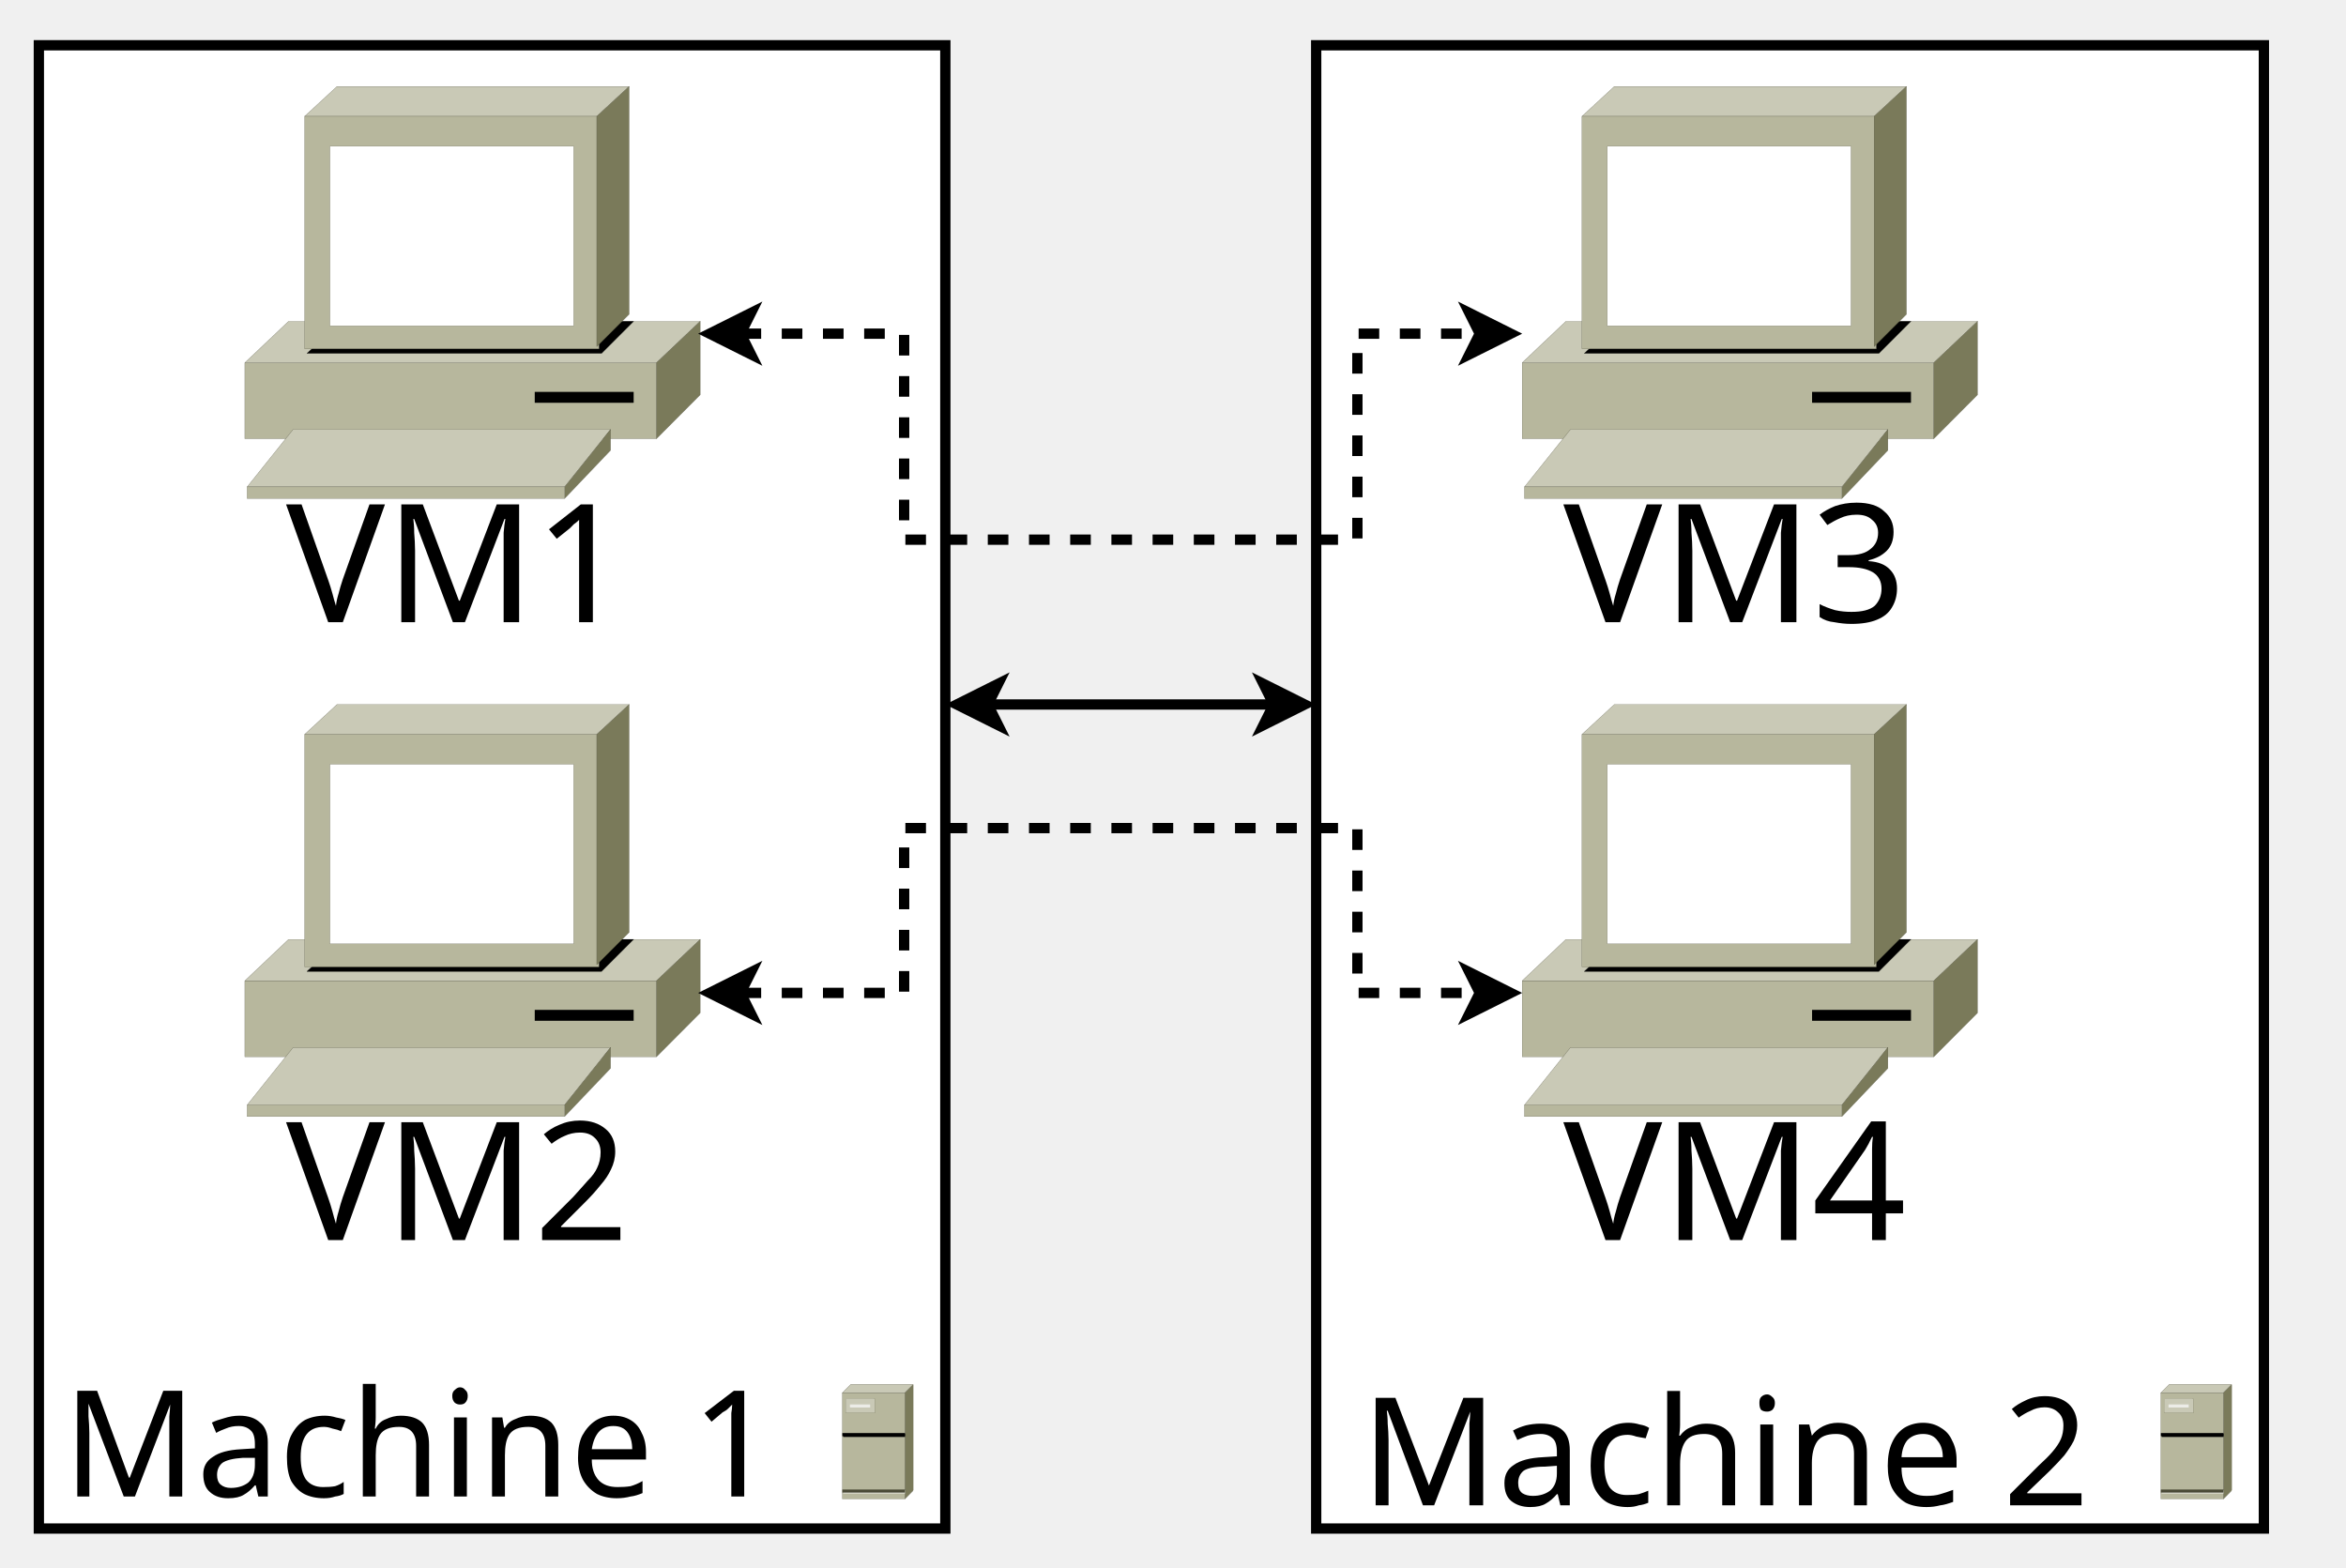
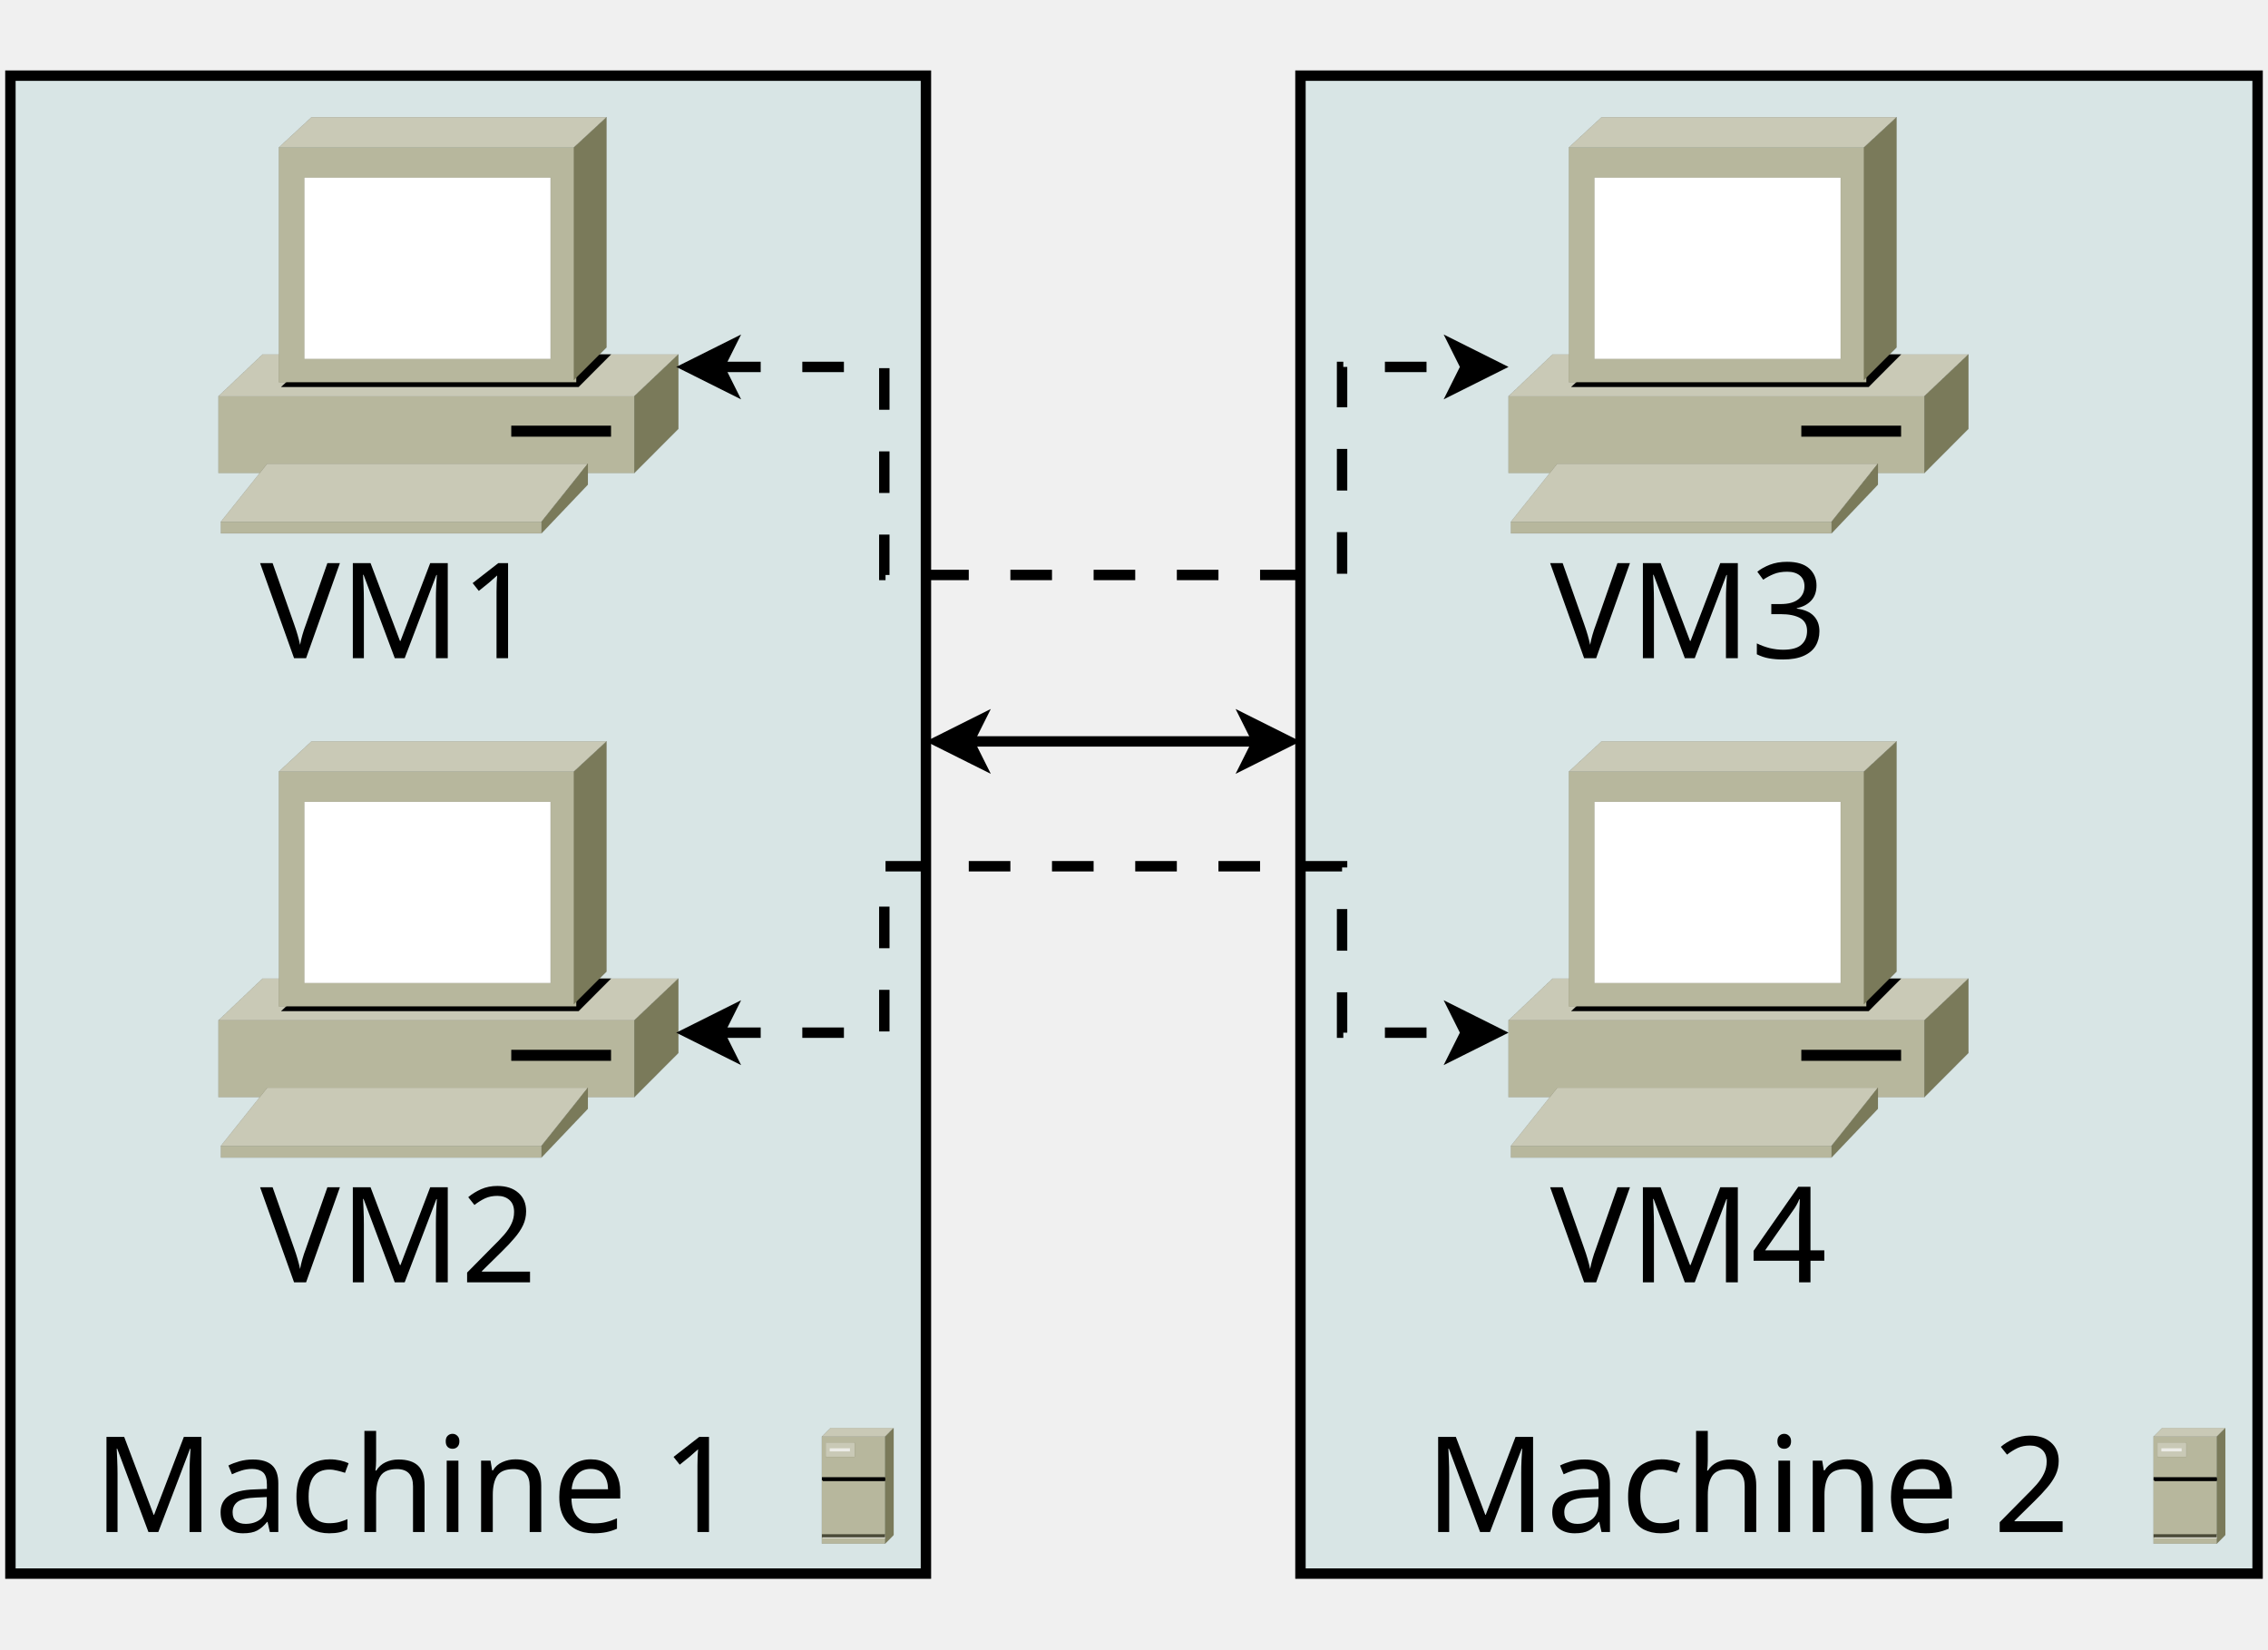
- <svg xmlns="http://www.w3.org/2000/svg" width="10.850cm" height="7.250cm" viewBox="31.775 19.775 42.625 27.025" version="1.1" id="svg300">
-   <defs id="defs304" />
-   <rect x="55.689" y="19.869" width="17.219" height="26.951" id="rect2" style="fill:#ffffff;stroke:none;stroke-width:0" />
-   <rect x="55.689" y="19.869" width="17.219" height="26.951" id="rect4" style="fill:none;stroke:#000000;stroke-width:0.187" />
-   <rect x="32.481" y="19.869" width="16.47" height="26.951" id="rect6" style="fill:#ffffff;stroke:none;stroke-width:0" />
-   <rect x="32.481" y="19.869" width="16.47" height="26.951" id="rect8" style="fill:none;stroke:#000000;stroke-width:0.187" />
-   <path d="m 36.224,25.637 h 7.479 v 1.381 h -7.479 v -1.381" id="path10" style="fill:#b7b79d;stroke:none;stroke-width:0.004" />
-   <path d="m 36.224,25.637 h 7.479 v 1.381 h -7.479 v -1.381" id="path12" style="fill:none;stroke:#494936;stroke-width:0.004" />
-   <path d="m 36.224,25.637 0.794,-0.752 h 7.479 l -0.794,0.752 h -7.479" id="path14" style="fill:#c9c9b6;stroke:none;stroke-width:0.004" />
-   <path d="m 36.224,25.637 0.794,-0.752 h 7.479 l -0.794,0.752 h -7.479" id="path16" style="fill:none;stroke:#494936;stroke-width:0.004" />
-   <path d="M 43.288,26.266 H 41.491" id="path18" style="fill:none;stroke:#000000;stroke-width:0.198" />
-   <path d="m 43.703,27.018 0.794,-0.797 v -1.336 l -0.794,0.752 v 1.381" id="path20" style="fill:#7a7a5a;stroke:none;stroke-width:0.004" />
-   <path d="m 43.703,27.018 0.794,-0.797 v -1.336 l -0.794,0.752 v 1.381" id="path22" style="fill:none;stroke:#494936;stroke-width:0.004" />
-   <path d="m 36.265,27.894 0.835,-1.044 h 5.768 l -0.835,1.044 h -5.768" id="path24" style="fill:#c9c9b6;stroke:none;stroke-width:0.004" />
-   <path d="m 36.265,27.894 0.835,-1.044 h 5.768 l -0.835,1.044 h -5.768" id="path26" style="fill:none;stroke:#494936;stroke-width:0.004" />
-   <path d="m 42.034,28.104 0.835,-0.876 V 26.85 l -0.835,1.044 v 0.21" id="path28" style="fill:#7a7a5a;stroke:none;stroke-width:0.004" />
-   <path d="m 42.034,28.104 0.835,-0.876 V 26.85 l -0.835,1.044 v 0.21" id="path30" style="fill:none;stroke:#494936;stroke-width:0.004" />
-   <path d="m 36.265,27.894 h 5.768 v 0.21 H 36.265 V 27.894" id="path32" style="fill:#b7b79d;stroke:none;stroke-width:0.004" />
-   <path d="m 36.265,27.894 h 5.768 v 0.21 H 36.265 V 27.894" id="path34" style="fill:none;stroke:#494936;stroke-width:0.004" />
-   <path d="m 37.351,25.468 0.629,-0.584 h 5.308 l -0.584,0.584 h -5.353" id="path36" style="fill:#000000;stroke:none;stroke-width:0.004" />
-   <path d="m 37.351,25.468 0.629,-0.584 h 5.308 l -0.584,0.584 h -5.353" id="path38" style="fill:none;stroke:#000000;stroke-width:0.004" />
-   <path d="m 37.31,21.16 0.588,-0.543 h 5.308 l -0.588,0.543 h -5.308" id="path40" style="fill:#c9c9b6;stroke:none;stroke-width:0.004" />
-   <path d="m 37.31,21.16 0.588,-0.543 h 5.308 l -0.588,0.543 h -5.308" id="path42" style="fill:none;stroke:#494936;stroke-width:0.004" />
-   <path d="m 37.31,21.16 h 5.349 v 4.226 h -5.349 v -4.226" id="path44" style="fill:#b7b79d;stroke:none;stroke-width:0.004" />
-   <path d="m 37.31,21.16 h 5.349 v 4.222 h -5.349 v -4.222" id="path46" style="fill:none;stroke:#494936;stroke-width:0.004" />
-   <path d="m 37.77,21.703 h 4.428 v 3.264 H 37.77 v -3.264" id="path48" style="fill:#ffffff;stroke:none;stroke-width:0.004" />
-   <path d="m 37.77,21.703 h 4.428 v 3.264 H 37.77 v -3.264" id="path50" style="fill:none;stroke:#494936;stroke-width:0.004" />
-   <path d="m 42.618,25.345 0.588,-0.588 v -4.14 l -0.588,0.543 v 4.185" id="path52" style="fill:#7a7a5a;stroke:none;stroke-width:0.004" />
-   <path d="m 42.618,25.345 0.588,-0.588 v -4.14 l -0.588,0.543 v 4.185" id="path54" style="fill:none;stroke:#494936;stroke-width:0.004" />
-   <text x="36.973" y="30.35" font-size="0.80" font-style="normal" font-weight="400" id="text56" style="font-style:normal;font-weight:400;font-size:2.995px;font-family:sans;text-anchor:start;fill:#000000;stroke-width:3.743">VM1</text>
-   <path d="m 36.224,36.867 h 7.479 v 1.381 h -7.479 v -1.381" id="path58" style="fill:#b7b79d;stroke:none;stroke-width:0.004" />
-   <path d="m 36.224,36.867 h 7.479 v 1.381 h -7.479 v -1.381" id="path60" style="fill:none;stroke:#494936;stroke-width:0.004" />
-   <path d="m 36.224,36.867 0.794,-0.752 h 7.479 l -0.794,0.752 h -7.479" id="path62" style="fill:#c9c9b6;stroke:none;stroke-width:0.004" />
-   <path d="m 36.224,36.867 0.794,-0.752 h 7.479 l -0.794,0.752 h -7.479" id="path64" style="fill:none;stroke:#494936;stroke-width:0.004" />
-   <path d="M 43.288,37.495 H 41.491" id="path66" style="fill:none;stroke:#000000;stroke-width:0.198" />
-   <path d="m 43.703,38.248 0.794,-0.797 v -1.336 l -0.794,0.752 v 1.381" id="path68" style="fill:#7a7a5a;stroke:none;stroke-width:0.004" />
-   <path d="m 43.703,38.248 0.794,-0.797 v -1.336 l -0.794,0.752 v 1.381" id="path70" style="fill:none;stroke:#494936;stroke-width:0.004" />
-   <path d="m 36.265,39.124 0.835,-1.044 h 5.768 l -0.835,1.044 h -5.768" id="path72" style="fill:#c9c9b6;stroke:none;stroke-width:0.004" />
-   <path d="m 36.265,39.124 0.835,-1.044 h 5.768 l -0.835,1.044 h -5.768" id="path74" style="fill:none;stroke:#494936;stroke-width:0.004" />
-   <path d="m 42.034,39.333 0.835,-0.876 v -0.378 l -0.835,1.044 v 0.21" id="path76" style="fill:#7a7a5a;stroke:none;stroke-width:0.004" />
-   <path d="m 42.034,39.333 0.835,-0.876 v -0.378 l -0.835,1.044 v 0.21" id="path78" style="fill:none;stroke:#494936;stroke-width:0.004" />
-   <path d="m 36.265,39.124 h 5.768 v 0.21 h -5.768 v -0.21" id="path80" style="fill:#b7b79d;stroke:none;stroke-width:0.004" />
-   <path d="m 36.265,39.124 h 5.768 v 0.21 h -5.768 v -0.21" id="path82" style="fill:none;stroke:#494936;stroke-width:0.004" />
-   <path d="m 37.351,36.698 0.629,-0.584 h 5.308 l -0.584,0.584 h -5.353" id="path84" style="fill:#000000;stroke:none;stroke-width:0.004" />
-   <path d="m 37.351,36.698 0.629,-0.584 h 5.308 l -0.584,0.584 h -5.353" id="path86" style="fill:none;stroke:#000000;stroke-width:0.004" />
-   <path d="m 37.31,32.39 0.588,-0.543 h 5.308 l -0.588,0.543 h -5.308" id="path88" style="fill:#c9c9b6;stroke:none;stroke-width:0.004" />
-   <path d="m 37.31,32.39 0.588,-0.543 h 5.308 l -0.588,0.543 h -5.308" id="path90" style="fill:none;stroke:#494936;stroke-width:0.004" />
-   <path d="m 37.31,32.39 h 5.349 v 4.226 h -5.349 v -4.226" id="path92" style="fill:#b7b79d;stroke:none;stroke-width:0.004" />
-   <path d="m 37.31,32.39 h 5.349 v 4.222 h -5.349 v -4.222" id="path94" style="fill:none;stroke:#494936;stroke-width:0.004" />
-   <path d="m 37.77,32.932 h 4.428 v 3.264 H 37.77 v -3.264" id="path96" style="fill:#ffffff;stroke:none;stroke-width:0.004" />
-   <path d="m 37.77,32.932 h 4.428 v 3.264 H 37.77 v -3.264" id="path98" style="fill:none;stroke:#494936;stroke-width:0.004" />
-   <path d="m 42.618,36.575 0.588,-0.588 v -4.14 l -0.588,0.543 v 4.185" id="path100" style="fill:#7a7a5a;stroke:none;stroke-width:0.004" />
-   <path d="m 42.618,36.575 0.588,-0.588 v -4.14 l -0.588,0.543 v 4.185" id="path102" style="fill:none;stroke:#494936;stroke-width:0.004" />
-   <text x="36.973" y="41.579" font-size="0.80" font-style="normal" font-weight="400" id="text104" style="font-style:normal;font-weight:400;font-size:2.995px;font-family:sans;text-anchor:start;fill:#000000;stroke-width:3.743">VM2</text>
-   <path d="m 59.432,25.637 h 7.479 v 1.381 h -7.479 v -1.381" id="path106" style="fill:#b7b79d;stroke:none;stroke-width:0.004" />
-   <path d="m 59.432,25.637 h 7.479 v 1.381 h -7.479 v -1.381" id="path108" style="fill:none;stroke:#494936;stroke-width:0.004" />
-   <path d="m 59.432,25.637 0.794,-0.752 h 7.479 l -0.794,0.752 h -7.479" id="path110" style="fill:#c9c9b6;stroke:none;stroke-width:0.004" />
-   <path d="m 59.432,25.637 0.794,-0.752 h 7.479 l -0.794,0.752 h -7.479" id="path112" style="fill:none;stroke:#494936;stroke-width:0.004" />
-   <path d="M 66.496,26.266 H 64.699" id="path114" style="fill:none;stroke:#000000;stroke-width:0.198" />
-   <path d="m 66.911,27.018 0.794,-0.797 v -1.336 l -0.794,0.752 v 1.381" id="path116" style="fill:#7a7a5a;stroke:none;stroke-width:0.004" />
-   <path d="m 66.911,27.018 0.794,-0.797 v -1.336 l -0.794,0.752 v 1.381" id="path118" style="fill:none;stroke:#494936;stroke-width:0.004" />
-   <path d="m 59.473,27.894 0.835,-1.044 h 5.768 l -0.835,1.044 h -5.768" id="path120" style="fill:#c9c9b6;stroke:none;stroke-width:0.004" />
-   <path d="m 59.473,27.894 0.835,-1.044 h 5.768 l -0.835,1.044 h -5.768" id="path122" style="fill:none;stroke:#494936;stroke-width:0.004" />
-   <path d="m 65.242,28.104 0.835,-0.876 V 26.85 l -0.835,1.044 v 0.21" id="path124" style="fill:#7a7a5a;stroke:none;stroke-width:0.004" />
-   <path d="m 65.242,28.104 0.835,-0.876 V 26.85 l -0.835,1.044 v 0.21" id="path126" style="fill:none;stroke:#494936;stroke-width:0.004" />
-   <path d="m 59.473,27.894 h 5.768 v 0.21 H 59.473 V 27.894" id="path128" style="fill:#b7b79d;stroke:none;stroke-width:0.004" />
-   <path d="m 59.473,27.894 h 5.768 v 0.21 H 59.473 V 27.894" id="path130" style="fill:none;stroke:#494936;stroke-width:0.004" />
-   <path d="m 60.559,25.468 0.629,-0.584 h 5.308 l -0.584,0.584 h -5.353" id="path132" style="fill:#000000;stroke:none;stroke-width:0.004" />
-   <path d="m 60.559,25.468 0.629,-0.584 h 5.308 l -0.584,0.584 h -5.353" id="path134" style="fill:none;stroke:#000000;stroke-width:0.004" />
-   <path d="m 60.518,21.16 0.588,-0.543 h 5.308 l -0.588,0.543 h -5.308" id="path136" style="fill:#c9c9b6;stroke:none;stroke-width:0.004" />
-   <path d="m 60.518,21.16 0.588,-0.543 h 5.308 l -0.588,0.543 h -5.308" id="path138" style="fill:none;stroke:#494936;stroke-width:0.004" />
-   <path d="m 60.518,21.16 h 5.349 v 4.226 h -5.349 v -4.226" id="path140" style="fill:#b7b79d;stroke:none;stroke-width:0.004" />
-   <path d="m 60.518,21.16 h 5.349 v 4.222 h -5.349 v -4.222" id="path142" style="fill:none;stroke:#494936;stroke-width:0.004" />
-   <path d="m 60.978,21.703 h 4.428 v 3.264 h -4.428 v -3.264" id="path144" style="fill:#ffffff;stroke:none;stroke-width:0.004" />
-   <path d="m 60.978,21.703 h 4.428 v 3.264 h -4.428 v -3.264" id="path146" style="fill:none;stroke:#494936;stroke-width:0.004" />
-   <path d="m 65.826,25.345 0.588,-0.588 v -4.14 l -0.588,0.543 v 4.185" id="path148" style="fill:#7a7a5a;stroke:none;stroke-width:0.004" />
-   <path d="m 65.826,25.345 0.588,-0.588 v -4.14 l -0.588,0.543 v 4.185" id="path150" style="fill:none;stroke:#494936;stroke-width:0.004" />
-   <text x="60.181" y="30.35" font-size="0.80" font-style="normal" font-weight="400" id="text152" style="font-style:normal;font-weight:400;font-size:2.995px;font-family:sans;text-anchor:start;fill:#000000;stroke-width:3.743">VM3</text>
-   <path d="m 59.432,36.867 h 7.479 v 1.381 h -7.479 v -1.381" id="path154" style="fill:#b7b79d;stroke:none;stroke-width:0.004" />
-   <path d="m 59.432,36.867 h 7.479 v 1.381 h -7.479 v -1.381" id="path156" style="fill:none;stroke:#494936;stroke-width:0.004" />
-   <path d="m 59.432,36.867 0.794,-0.752 h 7.479 l -0.794,0.752 h -7.479" id="path158" style="fill:#c9c9b6;stroke:none;stroke-width:0.004" />
-   <path d="m 59.432,36.867 0.794,-0.752 h 7.479 l -0.794,0.752 h -7.479" id="path160" style="fill:none;stroke:#494936;stroke-width:0.004" />
-   <path d="M 66.496,37.495 H 64.699" id="path162" style="fill:none;stroke:#000000;stroke-width:0.198" />
-   <path d="m 66.911,38.248 0.794,-0.797 v -1.336 l -0.794,0.752 v 1.381" id="path164" style="fill:#7a7a5a;stroke:none;stroke-width:0.004" />
-   <path d="m 66.911,38.248 0.794,-0.797 v -1.336 l -0.794,0.752 v 1.381" id="path166" style="fill:none;stroke:#494936;stroke-width:0.004" />
-   <path d="m 59.473,39.124 0.835,-1.044 h 5.768 l -0.835,1.044 h -5.768" id="path168" style="fill:#c9c9b6;stroke:none;stroke-width:0.004" />
-   <path d="m 59.473,39.124 0.835,-1.044 h 5.768 l -0.835,1.044 h -5.768" id="path170" style="fill:none;stroke:#494936;stroke-width:0.004" />
-   <path d="m 65.242,39.333 0.835,-0.876 v -0.378 l -0.835,1.044 v 0.21" id="path172" style="fill:#7a7a5a;stroke:none;stroke-width:0.004" />
-   <path d="m 65.242,39.333 0.835,-0.876 v -0.378 l -0.835,1.044 v 0.21" id="path174" style="fill:none;stroke:#494936;stroke-width:0.004" />
-   <path d="m 59.473,39.124 h 5.768 v 0.21 h -5.768 v -0.21" id="path176" style="fill:#b7b79d;stroke:none;stroke-width:0.004" />
-   <path d="m 59.473,39.124 h 5.768 v 0.21 h -5.768 v -0.21" id="path178" style="fill:none;stroke:#494936;stroke-width:0.004" />
-   <path d="m 60.559,36.698 0.629,-0.584 h 5.308 l -0.584,0.584 h -5.353" id="path180" style="fill:#000000;stroke:none;stroke-width:0.004" />
-   <path d="m 60.559,36.698 0.629,-0.584 h 5.308 l -0.584,0.584 h -5.353" id="path182" style="fill:none;stroke:#000000;stroke-width:0.004" />
-   <path d="m 60.518,32.39 0.588,-0.543 h 5.308 l -0.588,0.543 h -5.308" id="path184" style="fill:#c9c9b6;stroke:none;stroke-width:0.004" />
-   <path d="m 60.518,32.39 0.588,-0.543 h 5.308 l -0.588,0.543 h -5.308" id="path186" style="fill:none;stroke:#494936;stroke-width:0.004" />
-   <path d="m 60.518,32.39 h 5.349 v 4.226 h -5.349 v -4.226" id="path188" style="fill:#b7b79d;stroke:none;stroke-width:0.004" />
-   <path d="m 60.518,32.39 h 5.349 v 4.222 h -5.349 v -4.222" id="path190" style="fill:none;stroke:#494936;stroke-width:0.004" />
-   <path d="m 60.978,32.932 h 4.428 v 3.264 h -4.428 v -3.264" id="path192" style="fill:#ffffff;stroke:none;stroke-width:0.004" />
-   <path d="m 60.978,32.932 h 4.428 v 3.264 h -4.428 v -3.264" id="path194" style="fill:none;stroke:#494936;stroke-width:0.004" />
-   <path d="m 65.826,36.575 0.588,-0.588 v -4.14 l -0.588,0.543 v 4.185" id="path196" style="fill:#7a7a5a;stroke:none;stroke-width:0.004" />
-   <path d="m 65.826,36.575 0.588,-0.588 v -4.14 l -0.588,0.543 v 4.185" id="path198" style="fill:none;stroke:#494936;stroke-width:0.004" />
-   <text x="60.181" y="41.579" font-size="0.80" font-style="normal" font-weight="400" id="text200" style="font-style:normal;font-weight:400;font-size:2.995px;font-family:sans;text-anchor:start;fill:#000000;stroke-width:3.743">VM4</text>
-   <path d="m 47.08,44.353 v 1.928 h 1.138 v -1.928 h -1.138" id="path202" style="fill:#b7b79d;stroke:none;stroke-width:0.004" />
-   <path d="m 47.08,44.353 v 1.928 h 1.138 v -1.928 h -1.138" id="path204" style="fill:none;stroke:#494936;stroke-width:0.004" />
-   <path d="m 47.08,44.353 0.153,-0.153 h 1.138 l -0.153,0.153 h -1.138" id="path206" style="fill:#c9c9b6;stroke:none;stroke-width:0.004" />
-   <path d="m 47.08,44.353 0.153,-0.153 h 1.13" id="path208" style="fill:none;stroke:#494936;stroke-width:0.004" />
-   <path d="m 48.364,44.207 -0.146,0.146 h -1.138" id="path210" style="fill:none;stroke:#494936;stroke-width:0.004" />
-   <path d="m 47.151,44.465 h 0.52 v 0.255 h -0.52 v -0.255" id="path212" style="fill:#c9c9b6;stroke:none;stroke-width:0.004" />
-   <path d="m 47.151,44.465 h 0.52 v 0.255 h -0.52 v -0.255" id="path214" style="fill:none;stroke:#626248;stroke-width:0.004" />
-   <path d="m 47.218,44.593 h 0.367" id="path216" style="fill:none;stroke:#ecece7;stroke-width:0.056" />
-   <path d="m 48.218,46.281 0.153,-0.157 v -1.924 l -0.153,0.153 v 1.928" id="path218" style="fill:#7a7a5a;stroke:none;stroke-width:0.004" />
-   <path d="M 48.218,46.281 48.364,46.135" id="path220" style="fill:none;stroke:#494936;stroke-width:0.004" />
-   <path d="m 48.364,44.207 -0.146,0.146 v 1.928" id="path222" style="fill:none;stroke:#494936;stroke-width:0.004" />
-   <path d="m 47.095,46.154 h 1.123" id="path224" style="fill:none;stroke:#ecece7;stroke-width:0.056" />
-   <path d="m 47.095,45.128 h 1.123" id="path226" style="fill:none;stroke:#000000;stroke-width:0.056" />
-   <path d="m 47.08,46.139 h 1.138" id="path228" style="fill:none;stroke:#494936;stroke-width:0.056" />
-   <path d="m 47.08,45.113 h 1.138" id="path230" style="fill:none;stroke:#000000;stroke-width:0.056" />
-   <path d="M 47.151,44.705 V 44.465 H 47.656" id="path232" style="fill:none;stroke:#ecece7;stroke-width:0.004" />
-   <text x="32.915" y="46.238" font-size="0.80" font-style="normal" font-weight="400" id="text234" style="font-style:normal;font-weight:400;font-size:2.68px;font-family:sans;text-anchor:start;fill:#000000;stroke-width:3.351">Machine 1</text>
-   <text x="56.502" y="46.4" font-size="0.80" font-style="normal" font-weight="400" id="text236" style="font-style:normal;font-weight:400;font-size:2.735px;font-family:sans;text-anchor:start;fill:#000000;stroke-width:3.418">Machine 2</text>
-   <polyline points="35.206,21.200 36.000,21.200 36.000,22.200 38.200,22.200 38.200,21.200 38.794,21.200 " id="polyline238" transform="matrix(3.743226,0,0,3.743226,-86.55359,-54.2473)" style="fill:none;stroke:#000000;stroke-width:0.05;stroke-dasharray:0.1, 0.1" />
-   <polygon points="35.206,21.2 35.256,21.3 35.056,21.2 35.256,21.1 " id="polygon240" transform="matrix(3.743226,0,0,3.743226,-86.55359,-54.2473)" style="fill:#000000;stroke:none;stroke-width:0.05" />
-   <polygon points="35.206,21.2 35.256,21.3 35.056,21.2 35.256,21.1 " id="polygon242" transform="matrix(3.743226,0,0,3.743226,-86.55359,-54.2473)" style="fill:none;stroke:#000000;stroke-width:0.05" />
-   <polygon points="38.794,21.2 38.744,21.1 38.944,21.2 38.744,21.3 " id="polygon244" transform="matrix(3.743226,0,0,3.743226,-86.55359,-54.2473)" style="fill:#000000;stroke:none;stroke-width:0.05" />
-   <polygon points="38.794,21.2 38.744,21.1 38.944,21.2 38.744,21.3 " id="polygon246" transform="matrix(3.743226,0,0,3.743226,-86.55359,-54.2473)" style="fill:none;stroke:#000000;stroke-width:0.05" />
-   <polyline points="35.206,24.400 36.000,24.400 36.000,23.600 38.200,23.600 38.200,24.400 38.794,24.400 " id="polyline248" transform="matrix(3.743226,0,0,3.743226,-86.55359,-54.2473)" style="fill:none;stroke:#000000;stroke-width:0.05;stroke-dasharray:0.1, 0.1" />
-   <polygon points="35.206,24.4 35.256,24.5 35.056,24.4 35.256,24.3 " id="polygon250" transform="matrix(3.743226,0,0,3.743226,-86.55359,-54.2473)" style="fill:#000000;stroke:none;stroke-width:0.05" />
-   <polygon points="35.206,24.4 35.256,24.5 35.056,24.4 35.256,24.3 " id="polygon252" transform="matrix(3.743226,0,0,3.743226,-86.55359,-54.2473)" style="fill:none;stroke:#000000;stroke-width:0.05" />
-   <polygon points="38.794,24.4 38.744,24.3 38.944,24.4 38.744,24.5 " id="polygon254" transform="matrix(3.743226,0,0,3.743226,-86.55359,-54.2473)" style="fill:#000000;stroke:none;stroke-width:0.05" />
-   <polygon points="38.794,24.4 38.744,24.3 38.944,24.4 38.744,24.5 " id="polygon256" transform="matrix(3.743226,0,0,3.743226,-86.55359,-54.2473)" style="fill:none;stroke:#000000;stroke-width:0.05" />
-   <line x1="49.722" y1="31.847" x2="54.918" y2="31.847" id="line258" style="stroke:#000000;stroke-width:0.187" />
-   <polygon points="36.406,23 36.456,23.1 36.256,23 36.456,22.9 " id="polygon260" transform="matrix(3.743226,0,0,3.743226,-86.55359,-54.2473)" style="fill:#000000;stroke:none;stroke-width:0.05" />
-   <polygon points="36.406,23 36.456,23.1 36.256,23 36.456,22.9 " id="polygon262" transform="matrix(3.743226,0,0,3.743226,-86.55359,-54.2473)" style="fill:none;stroke:#000000;stroke-width:0.05" />
-   <polygon points="37.794,23 37.744,22.9 37.944,23 37.744,23.1 " id="polygon264" transform="matrix(3.743226,0,0,3.743226,-86.55359,-54.2473)" style="fill:#000000;stroke:none;stroke-width:0.05" />
-   <polygon points="37.794,23 37.744,22.9 37.944,23 37.744,23.1 " id="polygon266" transform="matrix(3.743226,0,0,3.743226,-86.55359,-54.2473)" style="fill:none;stroke:#000000;stroke-width:0.05" />
-   <path d="m 71.036,44.353 v 1.928 h 1.138 v -1.928 h -1.138" id="path268" style="fill:#b7b79d;stroke:none;stroke-width:0.004" />
-   <path d="m 71.036,44.353 v 1.928 h 1.138 v -1.928 h -1.138" id="path270" style="fill:none;stroke:#494936;stroke-width:0.004" />
-   <path d="m 71.036,44.353 0.153,-0.153 h 1.138 l -0.153,0.153 h -1.138" id="path272" style="fill:#c9c9b6;stroke:none;stroke-width:0.004" />
-   <path d="m 71.036,44.353 0.153,-0.153 h 1.13" id="path274" style="fill:none;stroke:#494936;stroke-width:0.004" />
-   <path d="m 72.32,44.207 -0.146,0.146 h -1.138" id="path276" style="fill:none;stroke:#494936;stroke-width:0.004" />
-   <path d="m 71.107,44.465 h 0.52 v 0.255 h -0.52 v -0.255" id="path278" style="fill:#c9c9b6;stroke:none;stroke-width:0.004" />
-   <path d="m 71.107,44.465 h 0.52 v 0.255 h -0.52 v -0.255" id="path280" style="fill:none;stroke:#626248;stroke-width:0.004" />
-   <path d="m 71.175,44.593 h 0.367" id="path282" style="fill:none;stroke:#ecece7;stroke-width:0.056" />
-   <path d="m 72.174,46.281 0.153,-0.157 v -1.924 l -0.153,0.153 v 1.928" id="path284" style="fill:#7a7a5a;stroke:none;stroke-width:0.004" />
-   <path d="m 72.174,46.281 0.146,-0.146" id="path286" style="fill:none;stroke:#494936;stroke-width:0.004" />
-   <path d="m 72.32,44.207 -0.146,0.146 v 1.928" id="path288" style="fill:none;stroke:#494936;stroke-width:0.004" />
-   <path d="m 71.051,46.154 h 1.123" id="path290" style="fill:none;stroke:#ecece7;stroke-width:0.056" />
-   <path d="m 71.051,45.128 h 1.123" id="path292" style="fill:none;stroke:#000000;stroke-width:0.056" />
-   <path d="m 71.036,46.139 h 1.138" id="path294" style="fill:none;stroke:#494936;stroke-width:0.056" />
-   <path d="m 71.036,45.113 h 1.138" id="path296" style="fill:none;stroke:#000000;stroke-width:0.056" />
-   <path d="m 71.107,44.705 v -0.24 h 0.505" id="path298" style="fill:none;stroke:#ecece7;stroke-width:0.004" />
+ <svg xmlns="http://www.w3.org/2000/svg" width="11cm" height="8cm" viewBox="635 395 218 146">
+   <g>
+     <rect style="fill: #d8e5e5" x="760" y="396" width="92" height="144" />
+     <rect style="fill: none; fill-opacity:0; stroke-width: 1; stroke: #000000" x="760" y="396" width="92" height="144" />
+   </g>
+   <g>
+     <rect style="fill: #d8e5e5" x="636" y="396" width="88" height="144" />
+     <rect style="fill: none; fill-opacity:0; stroke-width: 1; stroke: #000000" x="636" y="396" width="88" height="144" />
+   </g>
+   <g>
+     <path style="fill: #b7b79d" d="M 656 426.814 L 695.969,426.814 L 695.969,434.2 L 656,434.2 L 656,426.814z" />
+     <path style="fill: none; fill-opacity:0; stroke-width: 0.01; stroke: #494936" d="M 656 426.814 L 695.969,426.814 L 695.969,434.2 L 656,434.2 L 656,426.814" />
+     <path style="fill: #c9c9b6" d="M 656 426.814 L 660.238,422.796 L 700.207,422.796 L 695.969,426.814 L 656,426.814z" />
+     <path style="fill: none; fill-opacity:0; stroke-width: 0.01; stroke: #494936" d="M 656 426.814 L 660.238,422.796 L 700.207,422.796 L 695.969,426.814 L 656,426.814" />
+     <path style="fill: none; fill-opacity:0; stroke-width: 1.06; stroke: #000000" d="M 693.733 430.176 L 684.142,430.176" />
+     <path style="fill: #7a7a5a" d="M 695.969 434.2 L 700.207,429.95 L 700.207,422.796 L 695.969,426.814 L 695.969,434.2z" />
+     <path style="fill: none; fill-opacity:0; stroke-width: 0.01; stroke: #494936" d="M 695.969 434.2 L 700.207,429.95 L 700.207,422.796 L 695.969,426.814 L 695.969,434.2" />
+     <path style="fill: #c9c9b6" d="M 656.227 438.885 L 660.685,433.3 L 691.504,433.3 L 687.045,438.885 L 656.227,438.885z" />
+     <path style="fill: none; fill-opacity:0; stroke-width: 0.01; stroke: #494936" d="M 656.227 438.885 L 660.685,433.3 L 691.504,433.3 L 687.045,438.885 L 656.227,438.885" />
+     <path style="fill: #7a7a5a" d="M 687.045 440 L 691.504,435.315 L 691.504,433.3 L 687.045,438.885 L 687.045,440z" />
+     <path style="fill: none; fill-opacity:0; stroke-width: 0.01; stroke: #494936" d="M 687.045 440 L 691.504,435.315 L 691.504,433.3 L 687.045,438.885 L 687.045,440" />
+     <path style="fill: #b7b79d" d="M 656.227 438.885 L 687.045,438.885 L 687.045,440 L 656.227,440 L 656.227,438.885z" />
+     <path style="fill: none; fill-opacity:0; stroke-width: 0.01; stroke: #494936" d="M 656.227 438.885 L 687.045,438.885 L 687.045,440 L 656.227,440 L 656.227,438.885" />
+     <path style="fill: #000000" d="M 662.026 425.926 L 665.383,422.796 L 693.733,422.796 L 690.616,425.926 L 662.026,425.926z" />
+     <path style="fill: none; fill-opacity:0; stroke-width: 0.01; stroke: #000000" d="M 662.026 425.926 L 665.383,422.796 L 693.733,422.796 L 690.616,425.926 L 662.026,425.926" />
+     <path style="fill: #c9c9b6" d="M 661.8 402.903 L 664.936,400 L 693.298,400 L 690.162,402.903 L 661.8,402.903z" />
+     <path style="fill: none; fill-opacity:0; stroke-width: 0.01; stroke: #494936" d="M 661.8 402.903 L 664.936,400 L 693.298,400 L 690.162,402.903 L 661.8,402.903" />
+     <path style="fill: #b7b79d" d="M 661.8 402.903 L 690.389,402.903 L 690.389,425.472 L 661.8,425.472 L 661.8,402.903z" />
+     <path style="fill: none; fill-opacity:0; stroke-width: 0.01; stroke: #494936" d="M 661.8 402.903 L 690.377,402.903 L 690.377,425.466 L 661.8,425.466 L 661.8,402.903" />
+     <path style="fill: #ffffff" d="M 664.256 405.8 L 687.927,405.8 L 687.927,423.237 L 664.256,423.237 L 664.256,405.8z" />
+     <path style="fill: none; fill-opacity:0; stroke-width: 0.01; stroke: #494936" d="M 664.256 405.8 L 687.927,405.8 L 687.927,423.23 L 664.256,423.23 L 664.256,405.8" />
+     <path style="fill: #7a7a5a" d="M 690.162 425.258 L 693.298,422.128 L 693.298,400 L 690.162,402.903 L 690.162,425.258z" />
+     <path style="fill: none; fill-opacity:0; stroke-width: 0.01; stroke: #494936" d="M 690.162 425.258 L 693.298,422.128 L 693.298,400 L 690.162,402.903 L 690.162,425.258" />
+   </g>
+   <text font-size="12.8" style="fill: #000000;text-anchor:start;font-family:sans-serif;font-style:normal;font-weight:normal" x="678.626" y="423.576">
+     <tspan x="678.626" y="423.576" />
+   </text>
+   <text font-size="12.8" style="fill: #000000;text-anchor:start;font-family:sans-serif;font-style:normal;font-weight:normal" x="660" y="452">
+     <tspan x="660" y="452">VM1</tspan>
+   </text>
+   <g>
+     <path style="fill: #b7b79d" d="M 656 486.814 L 695.969,486.814 L 695.969,494.2 L 656,494.2 L 656,486.814z" />
+     <path style="fill: none; fill-opacity:0; stroke-width: 0.01; stroke: #494936" d="M 656 486.814 L 695.969,486.814 L 695.969,494.2 L 656,494.2 L 656,486.814" />
+     <path style="fill: #c9c9b6" d="M 656 486.814 L 660.238,482.796 L 700.207,482.796 L 695.969,486.814 L 656,486.814z" />
+     <path style="fill: none; fill-opacity:0; stroke-width: 0.01; stroke: #494936" d="M 656 486.814 L 660.238,482.796 L 700.207,482.796 L 695.969,486.814 L 656,486.814" />
+     <path style="fill: none; fill-opacity:0; stroke-width: 1.06; stroke: #000000" d="M 693.733 490.176 L 684.142,490.176" />
+     <path style="fill: #7a7a5a" d="M 695.969 494.2 L 700.207,489.95 L 700.207,482.796 L 695.969,486.814 L 695.969,494.2z" />
+     <path style="fill: none; fill-opacity:0; stroke-width: 0.01; stroke: #494936" d="M 695.969 494.2 L 700.207,489.95 L 700.207,482.796 L 695.969,486.814 L 695.969,494.2" />
+     <path style="fill: #c9c9b6" d="M 656.227 498.885 L 660.685,493.3 L 691.504,493.3 L 687.045,498.885 L 656.227,498.885z" />
+     <path style="fill: none; fill-opacity:0; stroke-width: 0.01; stroke: #494936" d="M 656.227 498.885 L 660.685,493.3 L 691.504,493.3 L 687.045,498.885 L 656.227,498.885" />
+     <path style="fill: #7a7a5a" d="M 687.045 500 L 691.504,495.315 L 691.504,493.3 L 687.045,498.885 L 687.045,500z" />
+     <path style="fill: none; fill-opacity:0; stroke-width: 0.01; stroke: #494936" d="M 687.045 500 L 691.504,495.315 L 691.504,493.3 L 687.045,498.885 L 687.045,500" />
+     <path style="fill: #b7b79d" d="M 656.227 498.885 L 687.045,498.885 L 687.045,500 L 656.227,500 L 656.227,498.885z" />
+     <path style="fill: none; fill-opacity:0; stroke-width: 0.01; stroke: #494936" d="M 656.227 498.885 L 687.045,498.885 L 687.045,500 L 656.227,500 L 656.227,498.885" />
+     <path style="fill: #000000" d="M 662.026 485.926 L 665.383,482.796 L 693.733,482.796 L 690.616,485.926 L 662.026,485.926z" />
+     <path style="fill: none; fill-opacity:0; stroke-width: 0.01; stroke: #000000" d="M 662.026 485.926 L 665.383,482.796 L 693.733,482.796 L 690.616,485.926 L 662.026,485.926" />
+     <path style="fill: #c9c9b6" d="M 661.8 462.903 L 664.936,460 L 693.298,460 L 690.162,462.903 L 661.8,462.903z" />
+     <path style="fill: none; fill-opacity:0; stroke-width: 0.01; stroke: #494936" d="M 661.8 462.903 L 664.936,460 L 693.298,460 L 690.162,462.903 L 661.8,462.903" />
+     <path style="fill: #b7b79d" d="M 661.8 462.903 L 690.389,462.903 L 690.389,485.472 L 661.8,485.472 L 661.8,462.903z" />
+     <path style="fill: none; fill-opacity:0; stroke-width: 0.01; stroke: #494936" d="M 661.8 462.903 L 690.377,462.903 L 690.377,485.466 L 661.8,485.466 L 661.8,462.903" />
+     <path style="fill: #ffffff" d="M 664.256 465.8 L 687.927,465.8 L 687.927,483.237 L 664.256,483.237 L 664.256,465.8z" />
+     <path style="fill: none; fill-opacity:0; stroke-width: 0.01; stroke: #494936" d="M 664.256 465.8 L 687.927,465.8 L 687.927,483.23 L 664.256,483.23 L 664.256,465.8" />
+     <path style="fill: #7a7a5a" d="M 690.162 485.258 L 693.298,482.128 L 693.298,460 L 690.162,462.903 L 690.162,485.258z" />
+     <path style="fill: none; fill-opacity:0; stroke-width: 0.01; stroke: #494936" d="M 690.162 485.258 L 693.298,482.128 L 693.298,460 L 690.162,462.903 L 690.162,485.258" />
+   </g>
+   <text font-size="12.8" style="fill: #000000;text-anchor:start;font-family:sans-serif;font-style:normal;font-weight:normal" x="660" y="512">
+     <tspan x="660" y="512">VM2</tspan>
+   </text>
+   <g>
+     <path style="fill: #b7b79d" d="M 780 426.814 L 819.969,426.814 L 819.969,434.2 L 780,434.2 L 780,426.814z" />
+     <path style="fill: none; fill-opacity:0; stroke-width: 0.01; stroke: #494936" d="M 780 426.814 L 819.969,426.814 L 819.969,434.2 L 780,434.2 L 780,426.814" />
+     <path style="fill: #c9c9b6" d="M 780 426.814 L 784.238,422.796 L 824.207,422.796 L 819.969,426.814 L 780,426.814z" />
+     <path style="fill: none; fill-opacity:0; stroke-width: 0.01; stroke: #494936" d="M 780 426.814 L 784.238,422.796 L 824.207,422.796 L 819.969,426.814 L 780,426.814" />
+     <path style="fill: none; fill-opacity:0; stroke-width: 1.06; stroke: #000000" d="M 817.733 430.176 L 808.142,430.176" />
+     <path style="fill: #7a7a5a" d="M 819.969 434.2 L 824.207,429.95 L 824.207,422.796 L 819.969,426.814 L 819.969,434.2z" />
+     <path style="fill: none; fill-opacity:0; stroke-width: 0.01; stroke: #494936" d="M 819.969 434.2 L 824.207,429.95 L 824.207,422.796 L 819.969,426.814 L 819.969,434.2" />
+     <path style="fill: #c9c9b6" d="M 780.227 438.885 L 784.685,433.3 L 815.504,433.3 L 811.045,438.885 L 780.227,438.885z" />
+     <path style="fill: none; fill-opacity:0; stroke-width: 0.01; stroke: #494936" d="M 780.227 438.885 L 784.685,433.3 L 815.504,433.3 L 811.045,438.885 L 780.227,438.885" />
+     <path style="fill: #7a7a5a" d="M 811.045 440 L 815.504,435.315 L 815.504,433.3 L 811.045,438.885 L 811.045,440z" />
+     <path style="fill: none; fill-opacity:0; stroke-width: 0.01; stroke: #494936" d="M 811.045 440 L 815.504,435.315 L 815.504,433.3 L 811.045,438.885 L 811.045,440" />
+     <path style="fill: #b7b79d" d="M 780.227 438.885 L 811.045,438.885 L 811.045,440 L 780.227,440 L 780.227,438.885z" />
+     <path style="fill: none; fill-opacity:0; stroke-width: 0.01; stroke: #494936" d="M 780.227 438.885 L 811.045,438.885 L 811.045,440 L 780.227,440 L 780.227,438.885" />
+     <path style="fill: #000000" d="M 786.026 425.926 L 789.383,422.796 L 817.733,422.796 L 814.616,425.926 L 786.026,425.926z" />
+     <path style="fill: none; fill-opacity:0; stroke-width: 0.01; stroke: #000000" d="M 786.026 425.926 L 789.383,422.796 L 817.733,422.796 L 814.616,425.926 L 786.026,425.926" />
+     <path style="fill: #c9c9b6" d="M 785.8 402.903 L 788.936,400 L 817.298,400 L 814.162,402.903 L 785.8,402.903z" />
+     <path style="fill: none; fill-opacity:0; stroke-width: 0.01; stroke: #494936" d="M 785.8 402.903 L 788.936,400 L 817.298,400 L 814.162,402.903 L 785.8,402.903" />
+     <path style="fill: #b7b79d" d="M 785.8 402.903 L 814.389,402.903 L 814.389,425.472 L 785.8,425.472 L 785.8,402.903z" />
+     <path style="fill: none; fill-opacity:0; stroke-width: 0.01; stroke: #494936" d="M 785.8 402.903 L 814.377,402.903 L 814.377,425.466 L 785.8,425.466 L 785.8,402.903" />
+     <path style="fill: #ffffff" d="M 788.256 405.8 L 811.927,405.8 L 811.927,423.237 L 788.256,423.237 L 788.256,405.8z" />
+     <path style="fill: none; fill-opacity:0; stroke-width: 0.01; stroke: #494936" d="M 788.256 405.8 L 811.927,405.8 L 811.927,423.23 L 788.256,423.23 L 788.256,405.8" />
+     <path style="fill: #7a7a5a" d="M 814.162 425.258 L 817.298,422.128 L 817.298,400 L 814.162,402.903 L 814.162,425.258z" />
+     <path style="fill: none; fill-opacity:0; stroke-width: 0.01; stroke: #494936" d="M 814.162 425.258 L 817.298,422.128 L 817.298,400 L 814.162,402.903 L 814.162,425.258" />
+   </g>
+   <text font-size="12.8" style="fill: #000000;text-anchor:start;font-family:sans-serif;font-style:normal;font-weight:normal" x="784" y="452">
+     <tspan x="784" y="452">VM3</tspan>
+   </text>
+   <g>
+     <path style="fill: #b7b79d" d="M 780 486.814 L 819.969,486.814 L 819.969,494.2 L 780,494.2 L 780,486.814z" />
+     <path style="fill: none; fill-opacity:0; stroke-width: 0.01; stroke: #494936" d="M 780 486.814 L 819.969,486.814 L 819.969,494.2 L 780,494.2 L 780,486.814" />
+     <path style="fill: #c9c9b6" d="M 780 486.814 L 784.238,482.796 L 824.207,482.796 L 819.969,486.814 L 780,486.814z" />
+     <path style="fill: none; fill-opacity:0; stroke-width: 0.01; stroke: #494936" d="M 780 486.814 L 784.238,482.796 L 824.207,482.796 L 819.969,486.814 L 780,486.814" />
+     <path style="fill: none; fill-opacity:0; stroke-width: 1.06; stroke: #000000" d="M 817.733 490.176 L 808.142,490.176" />
+     <path style="fill: #7a7a5a" d="M 819.969 494.2 L 824.207,489.95 L 824.207,482.796 L 819.969,486.814 L 819.969,494.2z" />
+     <path style="fill: none; fill-opacity:0; stroke-width: 0.01; stroke: #494936" d="M 819.969 494.2 L 824.207,489.95 L 824.207,482.796 L 819.969,486.814 L 819.969,494.2" />
+     <path style="fill: #c9c9b6" d="M 780.227 498.885 L 784.685,493.3 L 815.504,493.3 L 811.045,498.885 L 780.227,498.885z" />
+     <path style="fill: none; fill-opacity:0; stroke-width: 0.01; stroke: #494936" d="M 780.227 498.885 L 784.685,493.3 L 815.504,493.3 L 811.045,498.885 L 780.227,498.885" />
+     <path style="fill: #7a7a5a" d="M 811.045 500 L 815.504,495.315 L 815.504,493.3 L 811.045,498.885 L 811.045,500z" />
+     <path style="fill: none; fill-opacity:0; stroke-width: 0.01; stroke: #494936" d="M 811.045 500 L 815.504,495.315 L 815.504,493.3 L 811.045,498.885 L 811.045,500" />
+     <path style="fill: #b7b79d" d="M 780.227 498.885 L 811.045,498.885 L 811.045,500 L 780.227,500 L 780.227,498.885z" />
+     <path style="fill: none; fill-opacity:0; stroke-width: 0.01; stroke: #494936" d="M 780.227 498.885 L 811.045,498.885 L 811.045,500 L 780.227,500 L 780.227,498.885" />
+     <path style="fill: #000000" d="M 786.026 485.926 L 789.383,482.796 L 817.733,482.796 L 814.616,485.926 L 786.026,485.926z" />
+     <path style="fill: none; fill-opacity:0; stroke-width: 0.01; stroke: #000000" d="M 786.026 485.926 L 789.383,482.796 L 817.733,482.796 L 814.616,485.926 L 786.026,485.926" />
+     <path style="fill: #c9c9b6" d="M 785.8 462.903 L 788.936,460 L 817.298,460 L 814.162,462.903 L 785.8,462.903z" />
+     <path style="fill: none; fill-opacity:0; stroke-width: 0.01; stroke: #494936" d="M 785.8 462.903 L 788.936,460 L 817.298,460 L 814.162,462.903 L 785.8,462.903" />
+     <path style="fill: #b7b79d" d="M 785.8 462.903 L 814.389,462.903 L 814.389,485.472 L 785.8,485.472 L 785.8,462.903z" />
+     <path style="fill: none; fill-opacity:0; stroke-width: 0.01; stroke: #494936" d="M 785.8 462.903 L 814.377,462.903 L 814.377,485.466 L 785.8,485.466 L 785.8,462.903" />
+     <path style="fill: #ffffff" d="M 788.256 465.8 L 811.927,465.8 L 811.927,483.237 L 788.256,483.237 L 788.256,465.8z" />
+     <path style="fill: none; fill-opacity:0; stroke-width: 0.01; stroke: #494936" d="M 788.256 465.8 L 811.927,465.8 L 811.927,483.23 L 788.256,483.23 L 788.256,465.8" />
+     <path style="fill: #7a7a5a" d="M 814.162 485.258 L 817.298,482.128 L 817.298,460 L 814.162,462.903 L 814.162,485.258z" />
+     <path style="fill: none; fill-opacity:0; stroke-width: 0.01; stroke: #494936" d="M 814.162 485.258 L 817.298,482.128 L 817.298,460 L 814.162,462.903 L 814.162,485.258" />
+   </g>
+   <text font-size="12.8" style="fill: #000000;text-anchor:start;font-family:sans-serif;font-style:normal;font-weight:normal" x="784" y="512">
+     <tspan x="784" y="512">VM4</tspan>
+   </text>
+   <g>
+     <path style="fill: #b7b79d" d="M 714 526.828 L 714,537.118 L 720.082,537.118 L 720.082,526.828 L 714,526.828z" />
+     <path style="fill: none; fill-opacity:0; stroke-width: 0.01; stroke: #494936" d="M 714 526.828 L 714,537.118 L 720.082,537.118 L 720.082,526.828 L 714,526.828" />
+     <path style="fill: #c9c9b6" d="M 714 526.828 L 714.824,526 L 720.904,526 L 720.082,526.828 L 714,526.828z" />
+     <path style="fill: none; fill-opacity:0; stroke-width: 0.01; stroke: #494936" d="M 714 526.828 L 714.824,526 L 720.864,526" />
+     <path style="fill: none; fill-opacity:0; stroke-width: 0.01; stroke: #494936" d="M 720.864 526.042 L 720.082,526.828 L 714,526.828" />
+     <path style="fill: #c9c9b6" d="M 714.375 527.426 L 717.153,527.426 L 717.153,528.776 L 714.375,528.776 L 714.375,527.426z" />
+     <path style="fill: none; fill-opacity:0; stroke-width: 0.01; stroke: #626248" d="M 714.375 527.426 L 717.151,527.426 L 717.151,528.774 L 714.375,528.774 L 714.375,527.426" />
+     <path style="fill: none; fill-opacity:0; stroke-width: 0.3; stroke: #ecece7" d="M 714.75 528.103 L 716.698,528.103" />
+     <path style="fill: #7a7a5a" d="M 720.082 537.118 L 720.904,536.288 L 720.904,526 L 720.082,526.828 L 720.082,537.118z" />
+     <path style="fill: none; fill-opacity:0; stroke-width: 0.01; stroke: #494936" d="M 720.082 537.118 L 720.864,536.33" />
+     <path style="fill: none; fill-opacity:0; stroke-width: 0.01; stroke: #494936" d="M 720.864 526.042 L 720.082,526.828 L 720.082,537.118" />
+     <path style="fill: none; fill-opacity:0; stroke-width: 0.3; stroke: #ecece7" d="M 714.076 536.439 L 720.08,536.439" />
+     <path style="fill: none; fill-opacity:0; stroke-width: 0.3; stroke: #000000" d="M 714.076 530.958 L 720.08,530.958" />
+     <path style="fill: none; fill-opacity:0; stroke-width: 0.3; stroke: #494936" d="M 714 536.365 L 720.075,536.365" />
+     <path style="fill: none; fill-opacity:0; stroke-width: 0.3; stroke: #000000" d="M 714 530.881 L 720.075,530.881" />
+     <path style="fill: none; fill-opacity:0; stroke-width: 0.01; stroke: #ecece7" d="M 714.375 528.703 L 714.375,527.426 L 717.076,527.426" />
+   </g>
+   <text font-size="12.8" style="fill: #000000;text-anchor:start;font-family:sans-serif;font-style:normal;font-weight:normal" x="644" y="536">
+     <tspan x="644" y="536">Machine 1</tspan>
+   </text>
+   <text font-size="12.8" style="fill: #000000;text-anchor:start;font-family:sans-serif;font-style:normal;font-weight:normal" x="772" y="536">
+     <tspan x="772" y="536">Machine 2</tspan>
+   </text>
+   <g>
+     <polyline style="fill: none; fill-opacity:0; stroke-width: 1; stroke-dasharray: 4; stroke: #000000" points="704.118,424 720,424 720,444 764,444 764,424 775.882,424 " />
+     <polygon style="fill: #000000" points="701.118,424 705.118,422 704.118,424 705.118,426 " />
+     <polygon style="fill: none; fill-opacity:0; stroke-width: 1; stroke: #000000" points="701.118,424 705.118,422 704.118,424 705.118,426 " />
+     <polygon style="fill: #000000" points="778.882,424 774.882,426 775.882,424 774.882,422 " />
+     <polygon style="fill: none; fill-opacity:0; stroke-width: 1; stroke: #000000" points="778.882,424 774.882,426 775.882,424 774.882,422 " />
+   </g>
+   <g>
+     <polyline style="fill: none; fill-opacity:0; stroke-width: 1; stroke-dasharray: 4; stroke: #000000" points="704.118,488 720,488 720,472 764,472 764,488 775.882,488 " />
+     <polygon style="fill: #000000" points="701.118,488 705.118,486 704.118,488 705.118,490 " />
+     <polygon style="fill: none; fill-opacity:0; stroke-width: 1; stroke: #000000" points="701.118,488 705.118,486 704.118,488 705.118,490 " />
+     <polygon style="fill: #000000" points="778.882,488 774.882,490 775.882,488 774.882,486 " />
+     <polygon style="fill: none; fill-opacity:0; stroke-width: 1; stroke: #000000" points="778.882,488 774.882,490 775.882,488 774.882,486 " />
+   </g>
+   <g>
+     <line style="fill: none; fill-opacity:0; stroke-width: 1; stroke: #000000" x1="728.118" y1="460" x2="755.882" y2="460" />
+     <polygon style="fill: #000000" points="725.118,460 729.118,458 728.118,460 729.118,462 " />
+     <polygon style="fill: none; fill-opacity:0; stroke-width: 1; stroke: #000000" points="725.118,460 729.118,458 728.118,460 729.118,462 " />
+     <polygon style="fill: #000000" points="758.882,460 754.882,462 755.882,460 754.882,458 " />
+     <polygon style="fill: none; fill-opacity:0; stroke-width: 1; stroke: #000000" points="758.882,460 754.882,462 755.882,460 754.882,458 " />
+   </g>
+   <g>
+     <path style="fill: #b7b79d" d="M 842 526.828 L 842,537.118 L 848.082,537.118 L 848.082,526.828 L 842,526.828z" />
+     <path style="fill: none; fill-opacity:0; stroke-width: 0.01; stroke: #494936" d="M 842 526.828 L 842,537.118 L 848.082,537.118 L 848.082,526.828 L 842,526.828" />
+     <path style="fill: #c9c9b6" d="M 842 526.828 L 842.824,526 L 848.904,526 L 848.082,526.828 L 842,526.828z" />
+     <path style="fill: none; fill-opacity:0; stroke-width: 0.01; stroke: #494936" d="M 842 526.828 L 842.824,526 L 848.864,526" />
+     <path style="fill: none; fill-opacity:0; stroke-width: 0.01; stroke: #494936" d="M 848.864 526.042 L 848.082,526.828 L 842,526.828" />
+     <path style="fill: #c9c9b6" d="M 842.375 527.426 L 845.153,527.426 L 845.153,528.776 L 842.375,528.776 L 842.375,527.426z" />
+     <path style="fill: none; fill-opacity:0; stroke-width: 0.01; stroke: #626248" d="M 842.375 527.426 L 845.151,527.426 L 845.151,528.774 L 842.375,528.774 L 842.375,527.426" />
+     <path style="fill: none; fill-opacity:0; stroke-width: 0.3; stroke: #ecece7" d="M 842.75 528.103 L 844.698,528.103" />
+     <path style="fill: #7a7a5a" d="M 848.082 537.118 L 848.904,536.288 L 848.904,526 L 848.082,526.828 L 848.082,537.118z" />
+     <path style="fill: none; fill-opacity:0; stroke-width: 0.01; stroke: #494936" d="M 848.082 537.118 L 848.864,536.33" />
+     <path style="fill: none; fill-opacity:0; stroke-width: 0.01; stroke: #494936" d="M 848.864 526.042 L 848.082,526.828 L 848.082,537.118" />
+     <path style="fill: none; fill-opacity:0; stroke-width: 0.3; stroke: #ecece7" d="M 842.076 536.439 L 848.08,536.439" />
+     <path style="fill: none; fill-opacity:0; stroke-width: 0.3; stroke: #000000" d="M 842.076 530.958 L 848.08,530.958" />
+     <path style="fill: none; fill-opacity:0; stroke-width: 0.3; stroke: #494936" d="M 842 536.365 L 848.075,536.365" />
+     <path style="fill: none; fill-opacity:0; stroke-width: 0.3; stroke: #000000" d="M 842 530.881 L 848.075,530.881" />
+     <path style="fill: none; fill-opacity:0; stroke-width: 0.01; stroke: #ecece7" d="M 842.375 528.703 L 842.375,527.426 L 845.076,527.426" />
+   </g>
</svg>
